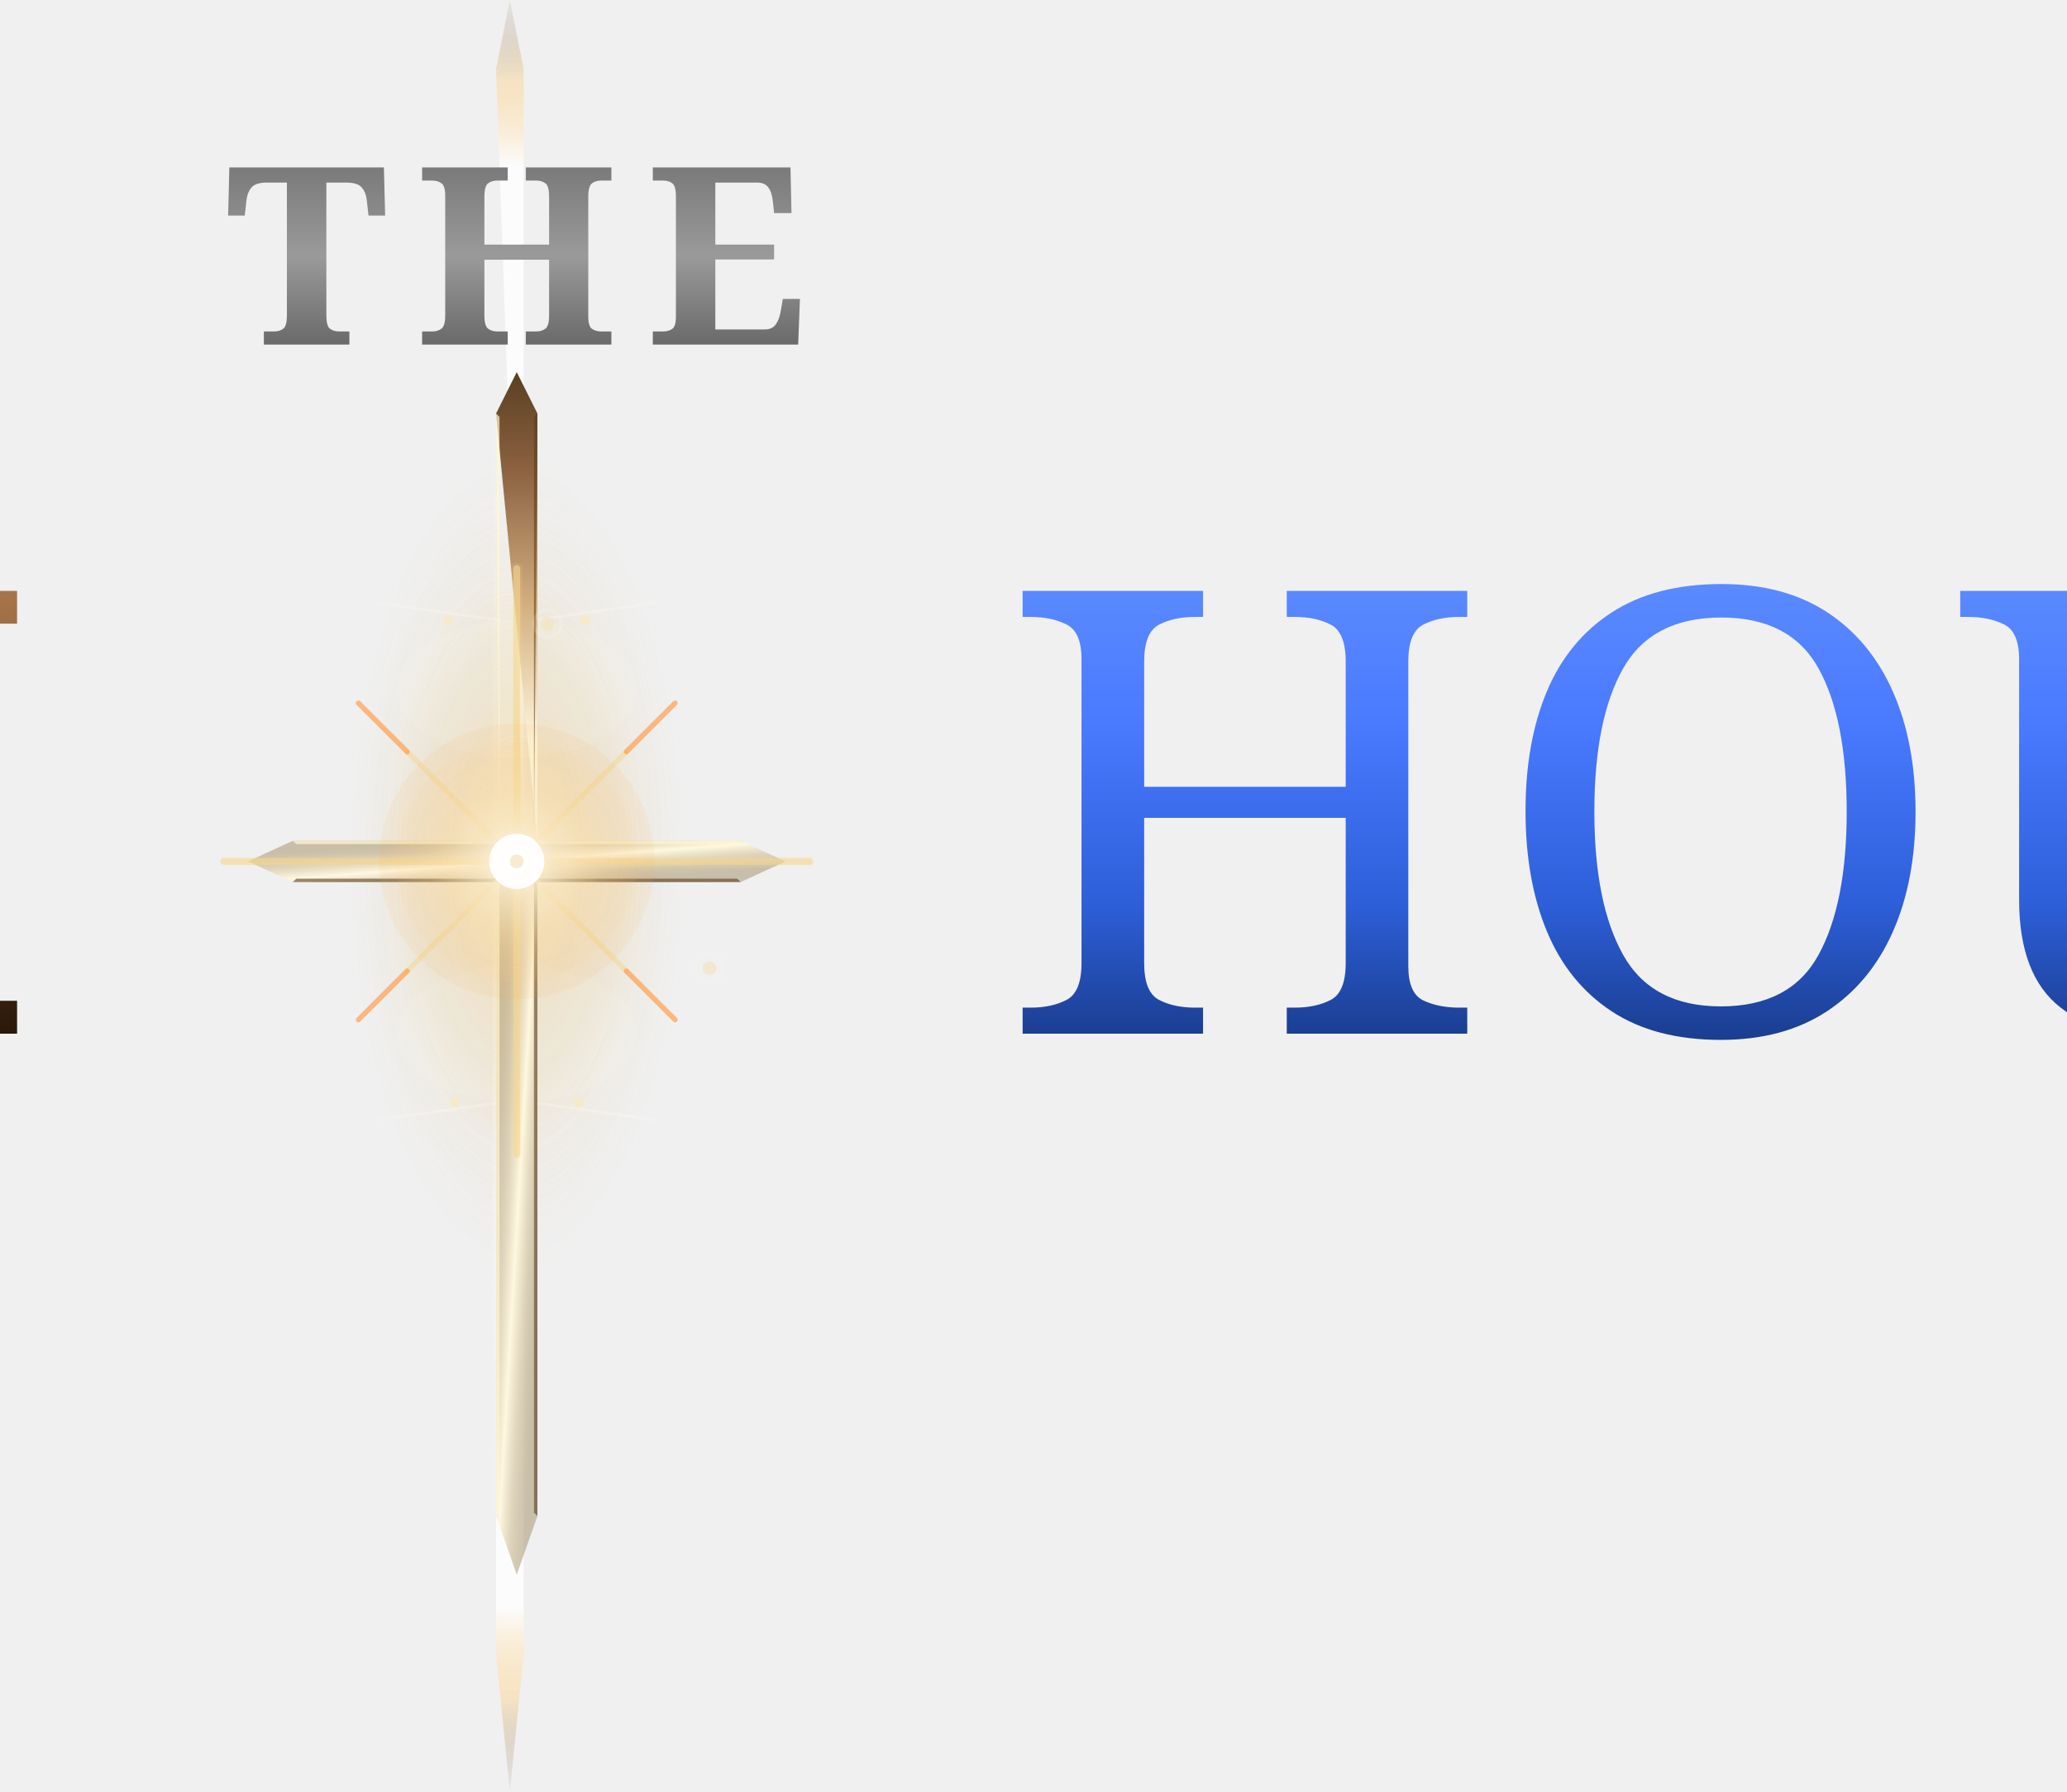
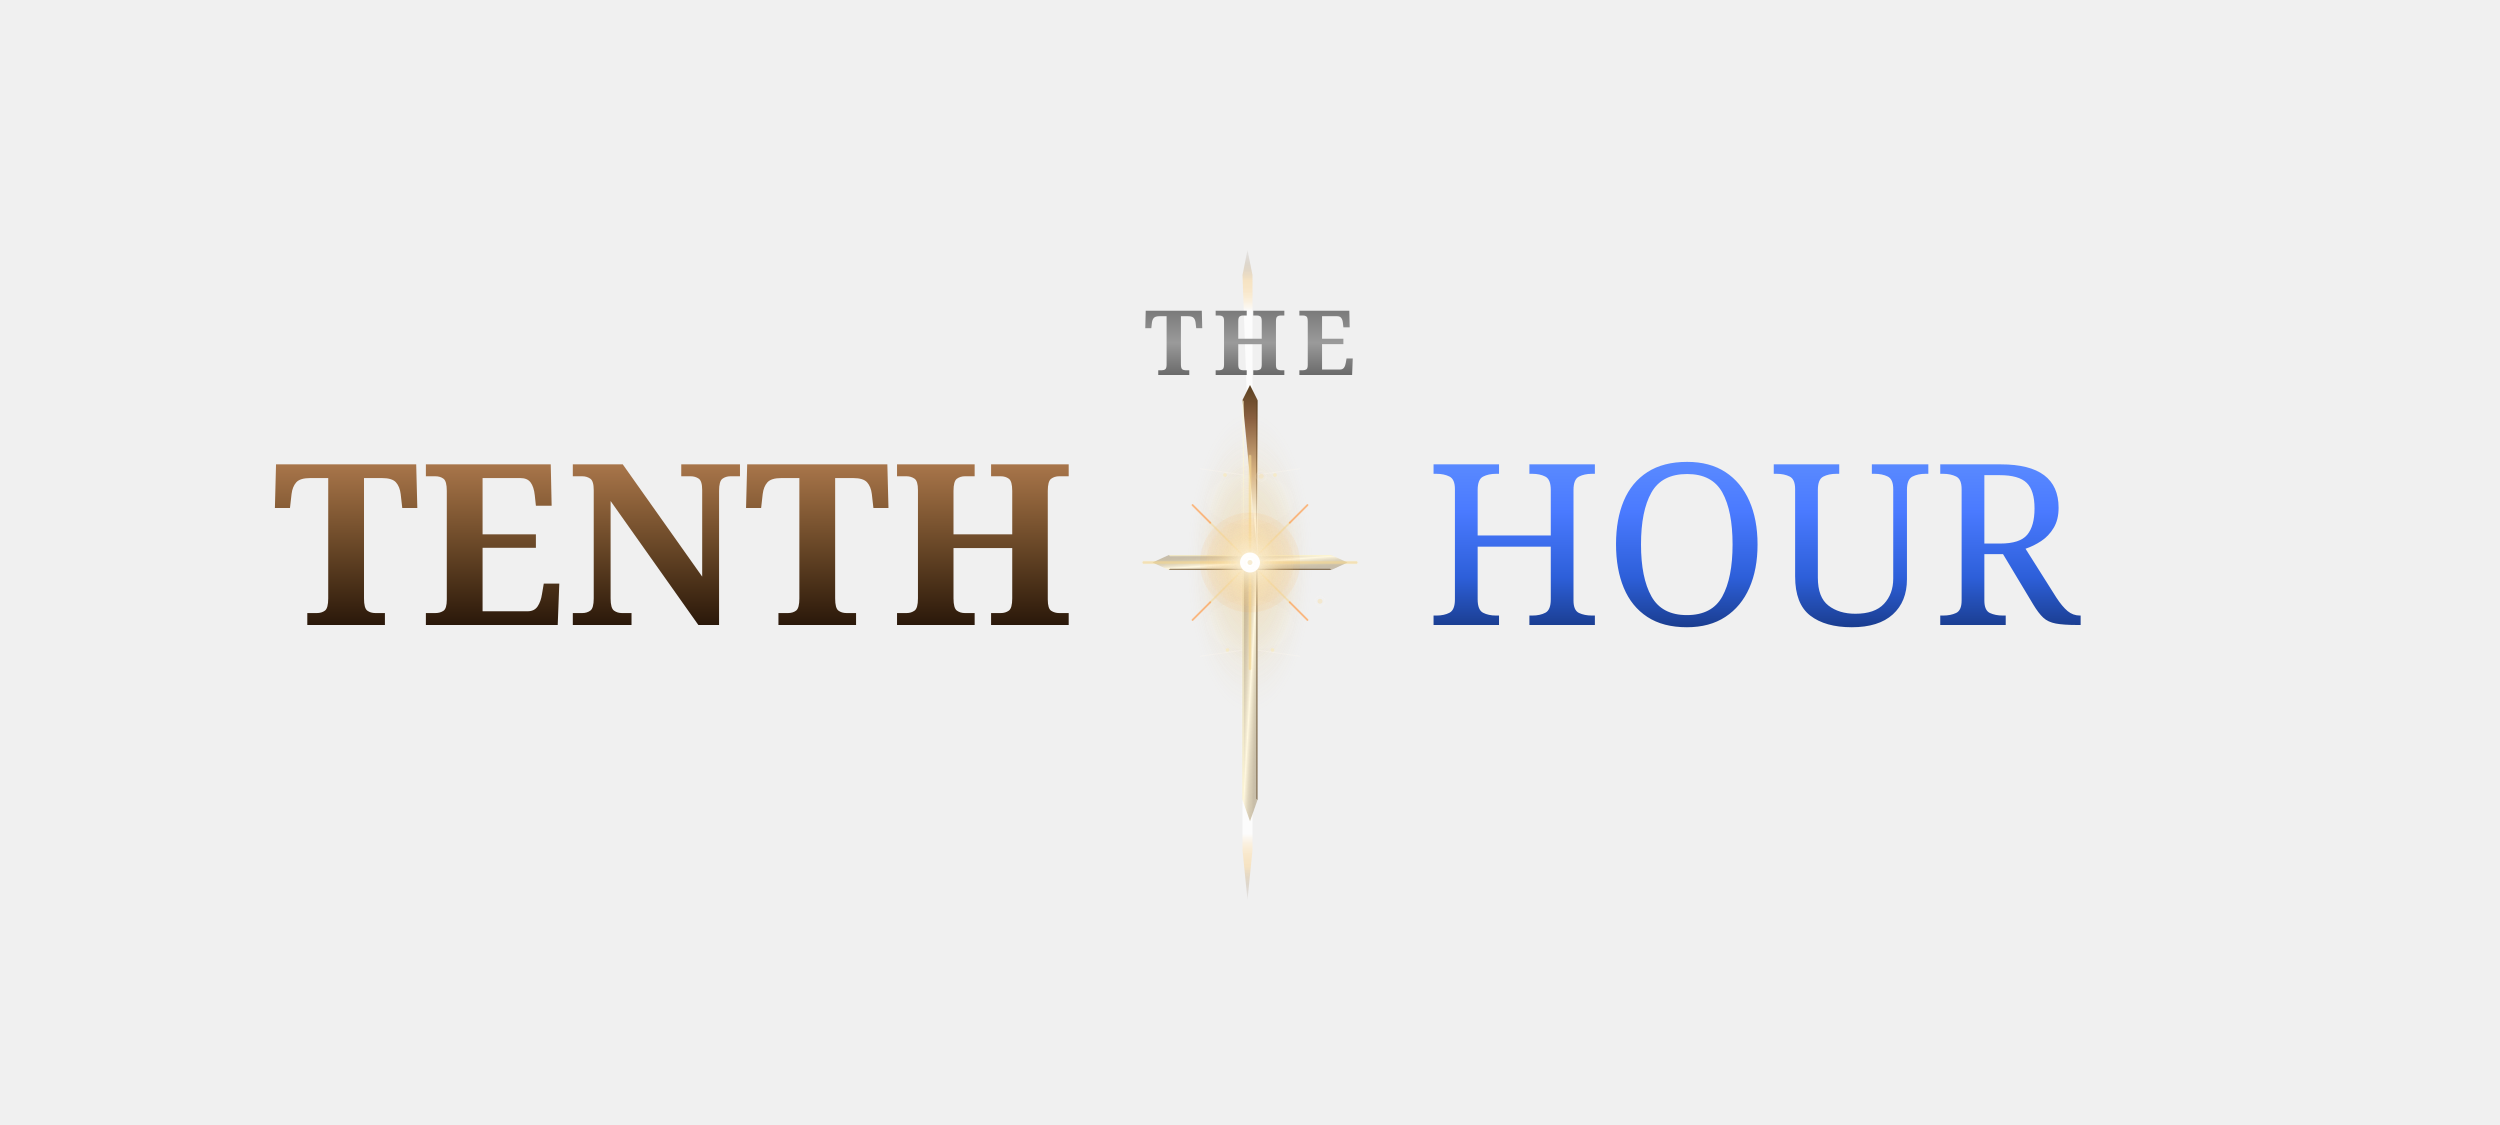
- <svg xmlns="http://www.w3.org/2000/svg" viewBox="850 200 600 520" width="600" height="520">
+ <svg xmlns="http://www.w3.org/2000/svg" viewBox="0 0 2000 900" width="2000" height="900">
  <defs>
    <linearGradient id="m" x1="0%" y1="0%" x2="100%" y2="100%">
      <stop offset="0%" style="stop-color:#7a6030;stop-opacity:0.3" />
      <stop offset="50%" style="stop-color:#fff8e0;stop-opacity:1" />
      <stop offset="100%" style="stop-color:#7a6030;stop-opacity:0.3" />
    </linearGradient>
    <radialGradient id="g" cx="50%" cy="50%" r="50%">
      <stop offset="0%" style="stop-color:#f4d58d;stop-opacity:0.5" />
      <stop offset="100%" style="stop-color:#d4a850;stop-opacity:0" />
    </radialGradient>
    <radialGradient id="c" cx="50%" cy="50%" r="50%">
      <stop offset="0%" style="stop-color:#ffffff;stop-opacity:0.9" />
      <stop offset="100%" style="stop-color:#f4d58d;stop-opacity:0" />
    </radialGradient>
    <linearGradient id="v" x1="0%" y1="0%" x2="0%" y2="100%">
      <stop offset="0%" style="stop-color:#fffbf5;stop-opacity:0" />
      <stop offset="15%" style="stop-color:#fffbf5;stop-opacity:0.15" />
      <stop offset="50%" style="stop-color:#fffbf5;stop-opacity:0.5" />
      <stop offset="85%" style="stop-color:#fffbf5;stop-opacity:0.15" />
      <stop offset="100%" style="stop-color:#fffbf5;stop-opacity:0" />
    </linearGradient>
    <linearGradient id="topBeamGradient" x1="0%" y1="100%" x2="0%" y2="0%">
      <stop offset="0%" style="stop-color:#fffef8;stop-opacity:1" />
      <stop offset="20%" style="stop-color:#fff8e0;stop-opacity:1" />
      <stop offset="50%" style="stop-color:#d4b080;stop-opacity:1" />
      <stop offset="80%" style="stop-color:#8a6040;stop-opacity:1" />
      <stop offset="100%" style="stop-color:#5a4020;stop-opacity:1" />
    </linearGradient>
    <linearGradient id="topPulseGradient" x1="0%" y1="100%" x2="0%" y2="0%">
      <stop offset="0%" style="stop-color:#ffffff;stop-opacity:0.8" />
      <stop offset="80%" style="stop-color:#ffffff;stop-opacity:0.8" />
      <stop offset="90%" style="stop-color:#ffd080;stop-opacity:0.4" />
      <stop offset="100%" style="stop-color:#4a3018;stop-opacity:0.05" />
    </linearGradient>
    <linearGradient id="bottomPulseGradient" x1="0%" y1="0%" x2="0%" y2="100%">
      <stop offset="0%" style="stop-color:#ffffff;stop-opacity:0.8" />
      <stop offset="80%" style="stop-color:#ffffff;stop-opacity:0.8" />
      <stop offset="90%" style="stop-color:#ffd080;stop-opacity:0.4" />
      <stop offset="100%" style="stop-color:#4a3018;stop-opacity:0.05" />
    </linearGradient>
    <linearGradient id="theGradient" x1="0%" y1="0%" x2="0%" y2="100%">
      <stop offset="0%" style="stop-color:#7a7a7a;stop-opacity:1" />
      <stop offset="50%" style="stop-color:#9a9a9a;stop-opacity:1" />
      <stop offset="100%" style="stop-color:#6a6a6a;stop-opacity:1" />
    </linearGradient>
    <linearGradient id="tenthGradient" x1="0%" y1="0%" x2="0%" y2="100%">
      <stop offset="0%" style="stop-color:#a8754a;stop-opacity:1" />
      <stop offset="25%" style="stop-color:#8a5f38;stop-opacity:1" />
      <stop offset="50%" style="stop-color:#6a4828;stop-opacity:1" />
      <stop offset="75%" style="stop-color:#4a3018;stop-opacity:1" />
      <stop offset="100%" style="stop-color:#2a180a;stop-opacity:1" />
    </linearGradient>
    <linearGradient id="hourGradient" x1="0%" y1="100%" x2="0%" y2="0%">
      <stop offset="0%" style="stop-color:#1a3d8f;stop-opacity:1" />
      <stop offset="30%" style="stop-color:#2d5fd9;stop-opacity:1" />
      <stop offset="70%" style="stop-color:#4a7aff;stop-opacity:1" />
      <stop offset="100%" style="stop-color:#5a8aff;stop-opacity:1" />
    </linearGradient>
  </defs>
  <g>
    <polygon points="994,220 998,200 1002,220 1002,444" fill="url(#topPulseGradient)" />
    <polygon points="994,456 994,680 998,720 1002,680 1002,456" fill="url(#bottomPulseGradient)" />
    <rect x="993" y="310" width="10" height="340" fill="url(#v)" />
    <ellipse cx="1000" cy="450" rx="50" ry="120" fill="url(#g)" opacity="0.3" />
    <ellipse cx="1000" cy="450" rx="45" ry="100" fill="url(#g)" opacity="0.4" />
    <ellipse cx="1000" cy="450" rx="40" ry="80" fill="url(#g)" opacity="0.5" />
    <ellipse cx="1000" cy="400" rx="35" ry="20" fill="#fff9f0" opacity="0.08" />
    <ellipse cx="1000" cy="500" rx="35" ry="20" fill="#fff9f0" opacity="0.08" />
    <circle cx="980" cy="380" r="1.5" fill="#ffe8a0" opacity="0.4" />
    <circle cx="1020" cy="380" r="1.5" fill="#ffe8a0" opacity="0.4" />
    <circle cx="975" cy="450" r="1.2" fill="#ffe8a0" opacity="0.4" />
    <circle cx="1025" cy="450" r="1.2" fill="#ffe8a0" opacity="0.4" />
    <circle cx="982" cy="520" r="1.5" fill="#ffe8a0" opacity="0.4" />
    <circle cx="1018" cy="520" r="1.5" fill="#ffe8a0" opacity="0.4" />
    <line x1="995" y1="380" x2="960" y2="375" stroke="#fff9f0" stroke-width="0.8" opacity="0.3" stroke-linecap="round" />
    <line x1="1005" y1="380" x2="1040" y2="375" stroke="#fff9f0" stroke-width="0.8" opacity="0.3" stroke-linecap="round" />
    <line x1="990" y1="450" x2="950" y2="450" stroke="#fff9f0" stroke-width="0.8" opacity="0.3" stroke-linecap="round" />
    <line x1="1010" y1="450" x2="1050" y2="450" stroke="#fff9f0" stroke-width="0.8" opacity="0.3" stroke-linecap="round" />
    <line x1="995" y1="520" x2="960" y2="525" stroke="#fff9f0" stroke-width="0.8" opacity="0.3" stroke-linecap="round" />
    <line x1="1005" y1="520" x2="1040" y2="525" stroke="#fff9f0" stroke-width="0.8" opacity="0.3" stroke-linecap="round" />
    <polygon points="994,320 1000,308 1006,320 1006,444" fill="url(#topBeamGradient)" />
    <polygon points="994,456 994,640 1000,657 1006,640 1006,456" fill="url(#m)" />
    <polygon points="994,320 995,321 995,444" fill="#fff8d0" opacity="0.7" />
    <polygon points="1006,320 1005,321 1005,444" fill="#5a4020" opacity="0.6" />
    <polygon points="994,456 995,456 995,639 994,640" fill="#fff8d0" opacity="0.7" />
    <polygon points="1006,456 1005,456 1005,639 1006,640" fill="#5a4020" opacity="0.6" />
    <polygon points="935,444 922,450 935,456 1065,456 1078,450 1065,444" fill="url(#m)" />
    <polygon points="935,444 936,445 1064,445 1065,444" fill="#fff8d0" opacity="0.7" />
    <polygon points="935,456 936,455 1064,455 1065,456" fill="#5a4020" opacity="0.6" />
    <line x1="1000" y1="450" x2="1085" y2="450" stroke="#f4d58d" stroke-width="2" opacity="0.6" stroke-linecap="round" />
    <line x1="1000" y1="450" x2="915" y2="450" stroke="#f4d58d" stroke-width="2" opacity="0.6" stroke-linecap="round" />
    <line x1="1000" y1="450" x2="1000" y2="535" stroke="#f4d58d" stroke-width="2" opacity="0.6" stroke-linecap="round" />
    <line x1="1000" y1="450" x2="1000" y2="365" stroke="#f4d58d" stroke-width="2" opacity="0.6" stroke-linecap="round" />
    <line x1="1000" y1="450" x2="1085" y2="450" stroke="#ffe8a0" stroke-width="3.5" opacity="0.08" stroke-linecap="round" />
    <line x1="1000" y1="450" x2="915" y2="450" stroke="#ffe8a0" stroke-width="3.5" opacity="0.08" stroke-linecap="round" />
    <line x1="1000" y1="450" x2="1000" y2="535" stroke="#ffe8a0" stroke-width="3.5" opacity="0.08" stroke-linecap="round" />
    <line x1="1000" y1="450" x2="1000" y2="365" stroke="#ffe8a0" stroke-width="3.5" opacity="0.08" stroke-linecap="round" />
    <line x1="1000" y1="450" x2="1031.82" y2="481.82" stroke="#f4d58d" stroke-width="1.5" opacity="0.5" stroke-linecap="round" />
    <line x1="1031.82" y1="481.82" x2="1045.96" y2="495.96" stroke="#ff9944" stroke-width="1.5" opacity="0.65" stroke-linecap="round" />
    <line x1="1000" y1="450" x2="968.18" y2="481.82" stroke="#f4d58d" stroke-width="1.5" opacity="0.5" stroke-linecap="round" />
    <line x1="968.18" y1="481.82" x2="954.04" y2="495.96" stroke="#ff9944" stroke-width="1.5" opacity="0.65" stroke-linecap="round" />
    <line x1="1000" y1="450" x2="968.18" y2="418.18" stroke="#f4d58d" stroke-width="1.5" opacity="0.5" stroke-linecap="round" />
    <line x1="968.18" y1="418.18" x2="954.04" y2="404.04" stroke="#ff9944" stroke-width="1.5" opacity="0.65" stroke-linecap="round" />
    <line x1="1000" y1="450" x2="1031.82" y2="418.18" stroke="#f4d58d" stroke-width="1.5" opacity="0.5" stroke-linecap="round" />
    <line x1="1031.82" y1="418.18" x2="1045.96" y2="404.04" stroke="#ff9944" stroke-width="1.5" opacity="0.65" stroke-linecap="round" />
    <circle cx="1000" cy="450" r="40" fill="url(#c)" opacity="0.35" />
    <circle cx="1000" cy="450" r="40" fill="#ffa640" opacity="0.08" />
    <circle cx="1000" cy="450" r="35" fill="url(#c)" opacity="0.55" />
    <circle cx="1000" cy="450" r="35" fill="#ffc480" opacity="0.06" />
    <circle cx="1000" cy="450" r="25" fill="url(#c)" opacity="0.75" />
    <circle cx="1000" cy="450" r="15" fill="url(#c)" opacity="0.85" />
    <circle cx="1000" cy="450" r="8" fill="#fff" opacity="0.95" />
    <circle cx="1009" cy="381" r="2" fill="#f4e4c1" opacity="0.7" />
    <circle cx="1000" cy="450" r="2" fill="#f4e4c1" opacity="0.7" />
    <circle cx="1056" cy="481" r="2" fill="#f4e4c1" opacity="0.7" />
    <circle cx="1009" cy="381" r="4" stroke="#fff9f0" stroke-width="1" opacity="0.15" fill="none" />
    <circle cx="1000" cy="450" r="4" stroke="#fff9f0" stroke-width="1" opacity="0.15" fill="none" />
    <circle cx="1056" cy="481" r="4" stroke="#fff9f0" stroke-width="1" opacity="0.15" fill="none" />
  </g>
  <g>
    <text x="1000" y="300" font-family="Georgia, serif" font-size="72" font-weight="bold" text-anchor="middle" fill="url(#theGradient)" letter-spacing="8">THE</text>
  </g>
  <g>
    <text x="860" y="500" font-family="Georgia, serif" font-size="180" font-weight="900" text-anchor="end" fill="url(#tenthGradient)">TENTH</text>
  </g>
  <g>
    <text x="1140" y="500" font-family="Georgia, serif" font-size="180" font-weight="400" text-anchor="start" fill="url(#hourGradient)">HOUR</text>
  </g>
</svg>
